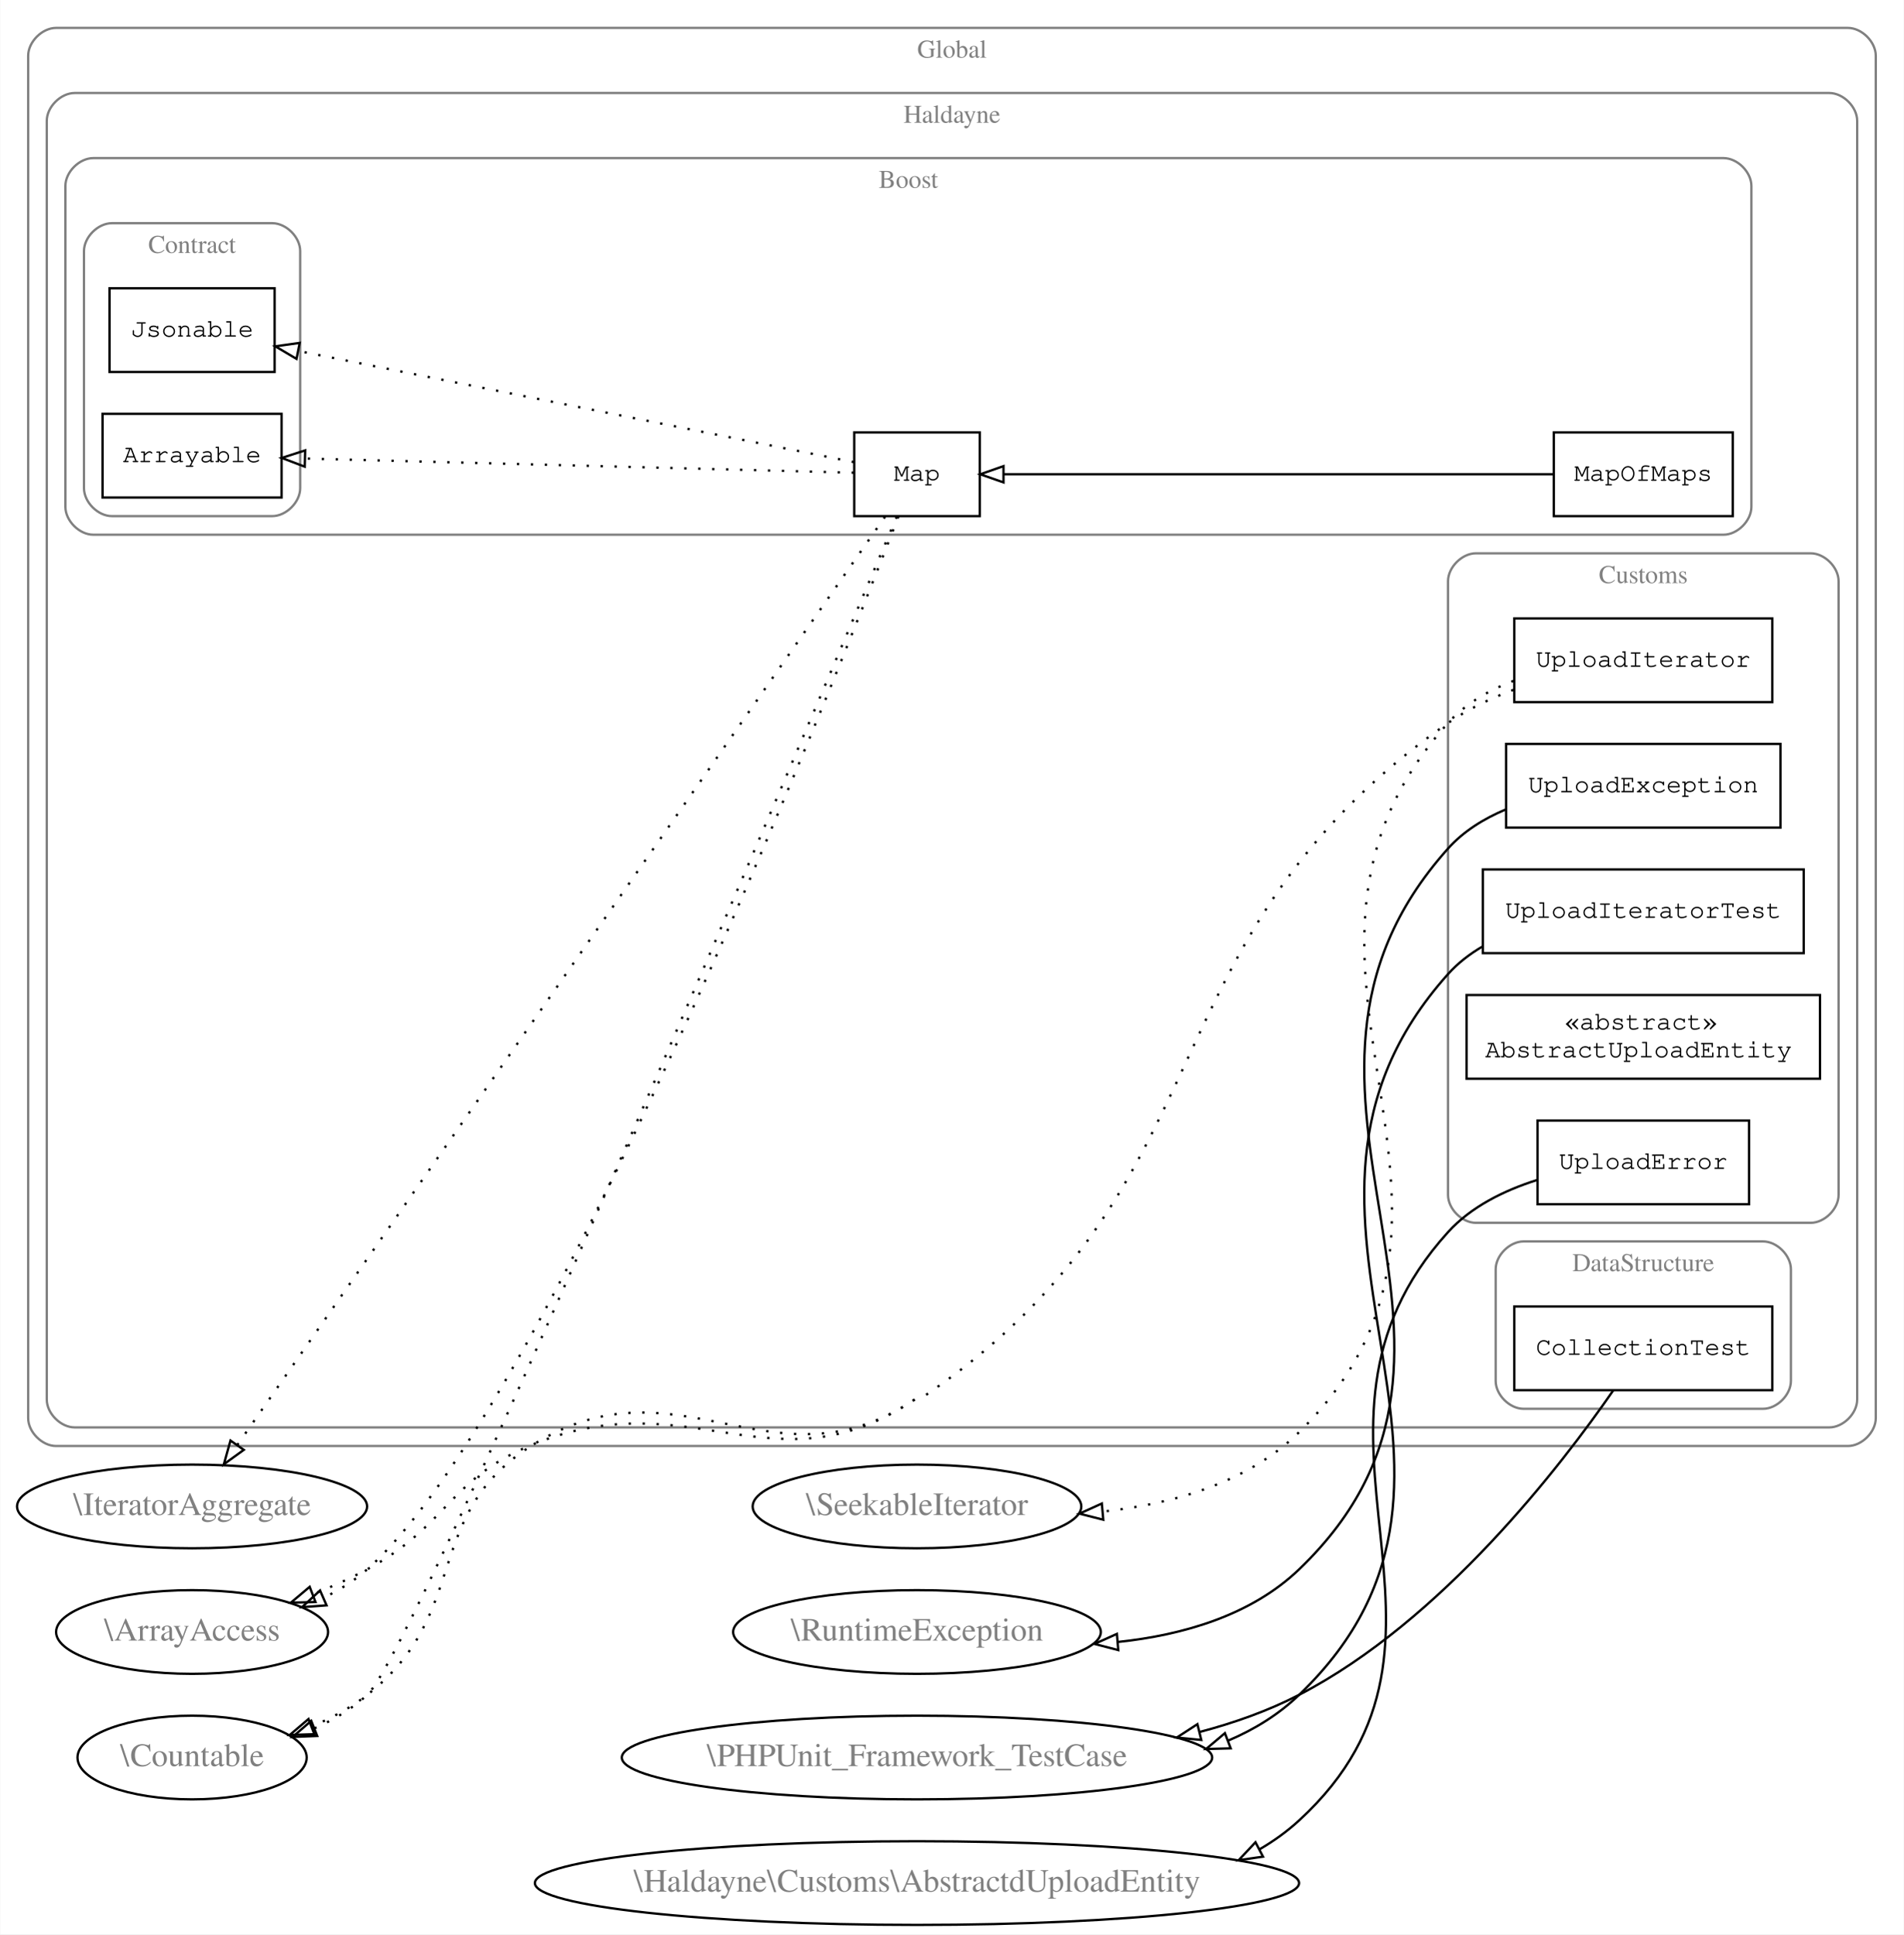
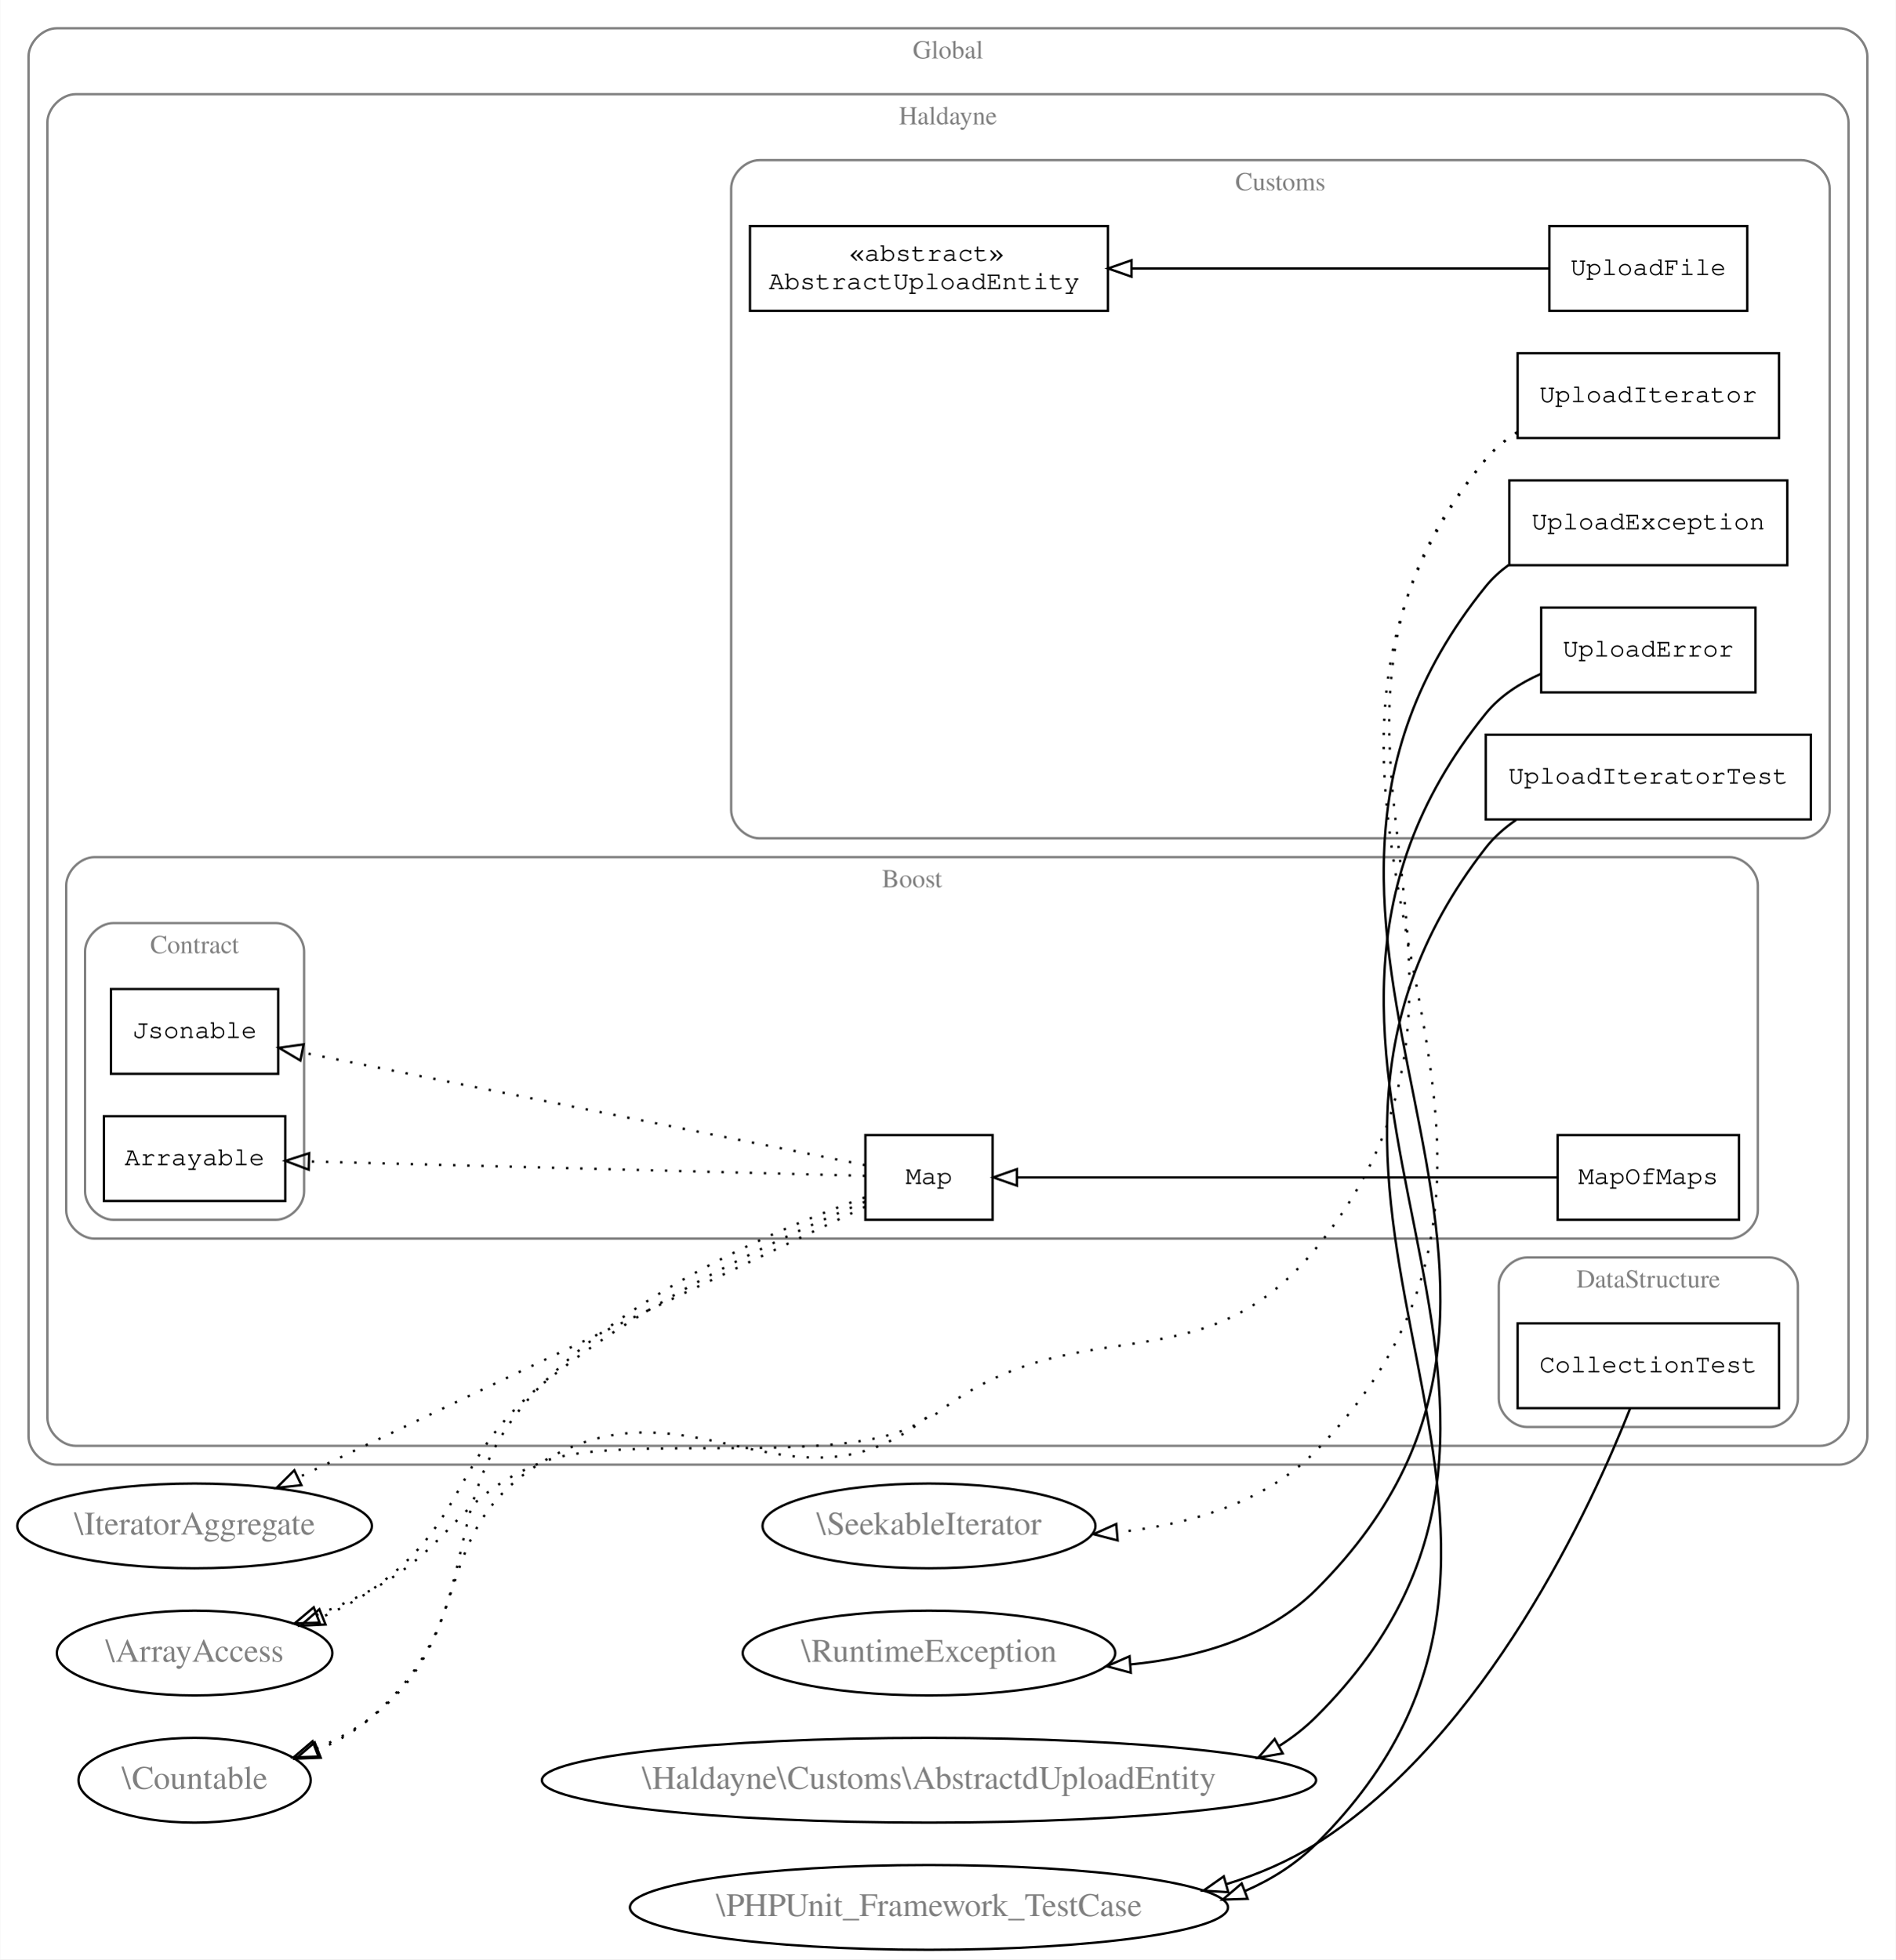
- <svg xmlns="http://www.w3.org/2000/svg" width="819pt" height="832pt" viewBox="0.00 0.00 818.76 832.00">
+ <svg xmlns="http://www.w3.org/2000/svg" width="805pt" height="832pt" viewBox="0.00 0.00 804.76 832.00">
  <g id="graph0" class="graph" transform="scale(1 1) rotate(0) translate(4 828)">
-     <polygon fill="white" stroke="none" points="-4,4 -4,-828 814.764,-828 814.764,4 -4,4" />
+     <polygon fill="white" stroke="none" points="-4,4 -4,-828 800.764,-828 800.764,4 -4,4" />
    <g id="clust1" class="cluster">
-       <path fill="none" stroke="gray" d="M20,-206C20,-206 790.764,-206 790.764,-206 796.764,-206 802.764,-212 802.764,-218 802.764,-218 802.764,-804 802.764,-804 802.764,-810 796.764,-816 790.764,-816 790.764,-816 20,-816 20,-816 14,-816 8,-810 8,-804 8,-804 8,-218 8,-218 8,-212 14,-206 20,-206" />
-       <text text-anchor="middle" x="405.382" y="-803.2" font-family="Times,serif" font-size="11.00" fill="gray">Global</text>
+       <path fill="none" stroke="gray" d="M20,-206C20,-206 776.764,-206 776.764,-206 782.764,-206 788.764,-212 788.764,-218 788.764,-218 788.764,-804 788.764,-804 788.764,-810 782.764,-816 776.764,-816 776.764,-816 20,-816 20,-816 14,-816 8,-810 8,-804 8,-804 8,-218 8,-218 8,-212 14,-206 20,-206" />
+       <text text-anchor="middle" x="398.382" y="-803.2" font-family="Times,serif" font-size="11.00" fill="gray">Global</text>
    </g>
    <g id="clust2" class="cluster">
-       <path fill="none" stroke="gray" d="M28,-214C28,-214 782.764,-214 782.764,-214 788.764,-214 794.764,-220 794.764,-226 794.764,-226 794.764,-776 794.764,-776 794.764,-782 788.764,-788 782.764,-788 782.764,-788 28,-788 28,-788 22,-788 16,-782 16,-776 16,-776 16,-226 16,-226 16,-220 22,-214 28,-214" />
-       <text text-anchor="middle" x="405.382" y="-775.2" font-family="Times,serif" font-size="11.00" fill="gray">Haldayne</text>
+       <path fill="none" stroke="gray" d="M28,-214C28,-214 768.764,-214 768.764,-214 774.764,-214 780.764,-220 780.764,-226 780.764,-226 780.764,-776 780.764,-776 780.764,-782 774.764,-788 768.764,-788 768.764,-788 28,-788 28,-788 22,-788 16,-782 16,-776 16,-776 16,-226 16,-226 16,-220 22,-214 28,-214" />
+       <text text-anchor="middle" x="398.382" y="-775.2" font-family="Times,serif" font-size="11.00" fill="gray">Haldayne</text>
    </g>
    <g id="clust3" class="cluster">
-       <path fill="none" stroke="gray" d="M630.764,-302C630.764,-302 774.764,-302 774.764,-302 780.764,-302 786.764,-308 786.764,-314 786.764,-314 786.764,-578 786.764,-578 786.764,-584 780.764,-590 774.764,-590 774.764,-590 630.764,-590 630.764,-590 624.764,-590 618.764,-584 618.764,-578 618.764,-578 618.764,-314 618.764,-314 618.764,-308 624.764,-302 630.764,-302" />
-       <text text-anchor="middle" x="702.764" y="-577.2" font-family="Times,serif" font-size="11.00" fill="gray">Customs</text>
+       <path fill="none" stroke="gray" d="M318.329,-472C318.329,-472 760.764,-472 760.764,-472 766.764,-472 772.764,-478 772.764,-484 772.764,-484 772.764,-748 772.764,-748 772.764,-754 766.764,-760 760.764,-760 760.764,-760 318.329,-760 318.329,-760 312.329,-760 306.329,-754 306.329,-748 306.329,-748 306.329,-484 306.329,-484 306.329,-478 312.329,-472 318.329,-472" />
+       <text text-anchor="middle" x="539.546" y="-747.2" font-family="Times,serif" font-size="11.00" fill="gray">Customs</text>
    </g>
    <g id="clust4" class="cluster">
-       <path fill="none" stroke="gray" d="M36,-598C36,-598 737.264,-598 737.264,-598 743.264,-598 749.264,-604 749.264,-610 749.264,-610 749.264,-748 749.264,-748 749.264,-754 743.264,-760 737.264,-760 737.264,-760 36,-760 36,-760 30,-760 24,-754 24,-748 24,-748 24,-610 24,-610 24,-604 30,-598 36,-598" />
-       <text text-anchor="middle" x="386.632" y="-747.2" font-family="Times,serif" font-size="11.00" fill="gray">Boost</text>
+       <path fill="none" stroke="gray" d="M36,-302C36,-302 730.264,-302 730.264,-302 736.264,-302 742.264,-308 742.264,-314 742.264,-314 742.264,-452 742.264,-452 742.264,-458 736.264,-464 730.264,-464 730.264,-464 36,-464 36,-464 30,-464 24,-458 24,-452 24,-452 24,-314 24,-314 24,-308 30,-302 36,-302" />
+       <text text-anchor="middle" x="383.132" y="-451.2" font-family="Times,serif" font-size="11.00" fill="gray">Boost</text>
    </g>
    <g id="clust5" class="cluster">
-       <path fill="none" stroke="gray" d="M44,-606C44,-606 113,-606 113,-606 119,-606 125,-612 125,-618 125,-618 125,-720 125,-720 125,-726 119,-732 113,-732 113,-732 44,-732 44,-732 38,-732 32,-726 32,-720 32,-720 32,-618 32,-618 32,-612 38,-606 44,-606" />
-       <text text-anchor="middle" x="78.5" y="-719.2" font-family="Times,serif" font-size="11.00" fill="gray">Contract</text>
+       <path fill="none" stroke="gray" d="M44,-310C44,-310 113,-310 113,-310 119,-310 125,-316 125,-322 125,-322 125,-424 125,-424 125,-430 119,-436 113,-436 113,-436 44,-436 44,-436 38,-436 32,-430 32,-424 32,-424 32,-322 32,-322 32,-316 38,-310 44,-310" />
+       <text text-anchor="middle" x="78.5" y="-423.2" font-family="Times,serif" font-size="11.00" fill="gray">Contract</text>
    </g>
    <g id="clust6" class="cluster">
-       <path fill="none" stroke="gray" d="M651.264,-222C651.264,-222 754.264,-222 754.264,-222 760.264,-222 766.264,-228 766.264,-234 766.264,-234 766.264,-282 766.264,-282 766.264,-288 760.264,-294 754.264,-294 754.264,-294 651.264,-294 651.264,-294 645.264,-294 639.264,-288 639.264,-282 639.264,-282 639.264,-234 639.264,-234 639.264,-228 645.264,-222 651.264,-222" />
-       <text text-anchor="middle" x="702.764" y="-281.2" font-family="Times,serif" font-size="11.00" fill="gray">DataStructure</text>
+       <path fill="none" stroke="gray" d="M644.264,-222C644.264,-222 747.264,-222 747.264,-222 753.264,-222 759.264,-228 759.264,-234 759.264,-234 759.264,-282 759.264,-282 759.264,-288 753.264,-294 747.264,-294 747.264,-294 644.264,-294 644.264,-294 638.264,-294 632.264,-288 632.264,-282 632.264,-282 632.264,-234 632.264,-234 632.264,-228 638.264,-222 644.264,-222" />
+       <text text-anchor="middle" x="695.764" y="-281.2" font-family="Times,serif" font-size="11.00" fill="gray">DataStructure</text>
    </g>
    <g id="node1" class="node">
-       <polygon fill="none" stroke="black" points="761.764,-508 643.764,-508 643.764,-472 761.764,-472 761.764,-508" />
-       <text text-anchor="middle" x="702.764" y="-487.2" font-family="Courier,monospace" font-size="11.00">UploadException</text>
+       <polygon fill="none" stroke="black" points="754.764,-624 636.764,-624 636.764,-588 754.764,-588 754.764,-624" />
+       <text text-anchor="middle" x="695.764" y="-603.2" font-family="Courier,monospace" font-size="11.00">UploadException</text>
    </g>
-     <g id="node11" class="node">
+     <g id="node12" class="node">
      <ellipse fill="none" stroke="black" cx="390.329" cy="-126" rx="79.087" ry="18" />
      <text text-anchor="middle" x="390.329" y="-122.3" font-family="Times,serif" font-size="14.00" fill="gray">\RuntimeException</text>
    </g>
    <g id="edge1" class="edge">
-       <path fill="none" stroke="black" d="M643.49,-479.775C634.18,-475.857 625.433,-470.453 618.764,-463 524.953,-358.161 656.205,-250.476 554.764,-153 534.171,-133.212 504.962,-124.714 476.92,-121.723" />
-       <polygon fill="none" stroke="black" points="476.918,-118.211 466.66,-120.86 476.331,-125.186 476.918,-118.211" />
+       <path fill="none" stroke="black" d="M636.481,-588.104C632.862,-585.473 629.56,-582.457 626.764,-579 506.005,-429.707 690.793,-288.526 554.764,-153 534.17,-132.483 504.359,-123.958 475.819,-121.155" />
+       <polygon fill="none" stroke="black" points="476.032,-117.661 465.795,-120.392 475.5,-124.641 476.032,-117.661" />
    </g>
    <g id="node2" class="node">
-       <polygon fill="none" stroke="black" points="771.764,-454 633.764,-454 633.764,-418 771.764,-418 771.764,-454" />
-       <text text-anchor="middle" x="702.764" y="-433.2" font-family="Courier,monospace" font-size="11.00">UploadIteratorTest</text>
+       <polygon fill="none" stroke="black" points="737.764,-732 653.764,-732 653.764,-696 737.764,-696 737.764,-732" />
+       <text text-anchor="middle" x="695.764" y="-711.2" font-family="Courier,monospace" font-size="11.00">UploadFile</text>
    </g>
-     <g id="node12" class="node">
-       <ellipse fill="none" stroke="black" cx="390.329" cy="-72" rx="126.978" ry="18" />
-       <text text-anchor="middle" x="390.329" y="-68.3" font-family="Times,serif" font-size="14.00" fill="gray">\PHPUnit_Framework_TestCase</text>
+     <g id="node5" class="node">
+       <polygon fill="none" stroke="black" points="466.329,-732 314.329,-732 314.329,-696 466.329,-696 466.329,-732" />
+       <text text-anchor="start" x="356.329" y="-717.2" font-family="Courier,monospace" font-size="11.00">«abstract»</text>
+       <text text-anchor="start" x="322.329" y="-705.2" font-family="Courier,monospace" font-size="11.00">AbstractUploadEntity</text>
    </g>
    <g id="edge2" class="edge">
-       <path fill="none" stroke="black" d="M633.63,-420.884C628.093,-417.656 623.008,-413.743 618.764,-409 524.953,-304.161 656.205,-196.476 554.764,-99 545.935,-90.516 535.521,-84.107 524.295,-79.318" />
-       <polygon fill="none" stroke="black" points="525.282,-75.948 514.691,-75.666 522.794,-82.491 525.282,-75.948" />
+       <path fill="none" stroke="black" d="M653.526,-714C608.278,-714 534.397,-714 476.573,-714" />
+       <polygon fill="none" stroke="black" points="476.341,-710.5 466.341,-714 476.341,-717.5 476.341,-710.5" />
    </g>
    <g id="node3" class="node">
-       <polygon fill="none" stroke="black" points="748.264,-346 657.264,-346 657.264,-310 748.264,-310 748.264,-346" />
-       <text text-anchor="middle" x="702.764" y="-325.2" font-family="Courier,monospace" font-size="11.00">UploadError</text>
+       <polygon fill="none" stroke="black" points="764.764,-516 626.764,-516 626.764,-480 764.764,-480 764.764,-516" />
+       <text text-anchor="middle" x="695.764" y="-495.2" font-family="Courier,monospace" font-size="11.00">UploadIteratorTest</text>
    </g>
    <g id="node13" class="node">
-       <ellipse fill="none" stroke="black" cx="390.329" cy="-18" rx="164.371" ry="18" />
-       <text text-anchor="middle" x="390.329" y="-14.3" font-family="Times,serif" font-size="14.00" fill="gray">\Haldayne\Customs\AbstractdUploadEntity</text>
+       <ellipse fill="none" stroke="black" cx="390.329" cy="-18" rx="126.978" ry="18" />
+       <text text-anchor="middle" x="390.329" y="-14.3" font-family="Times,serif" font-size="14.00" fill="gray">\PHPUnit_Framework_TestCase</text>
    </g>
    <g id="edge3" class="edge">
-       <path fill="none" stroke="black" d="M657.028,-320.407C643.073,-315.992 628.74,-309.017 618.764,-298 540.911,-212.025 640.152,-123.497 554.764,-45 549.572,-40.227 543.875,-36.121 537.817,-32.597" />
-       <polygon fill="none" stroke="black" points="539.186,-29.363 528.701,-27.842 535.948,-35.57 539.186,-29.363" />
+       <path fill="none" stroke="black" d="M639.603,-479.789C634.749,-476.477 630.333,-472.58 626.764,-468 509.547,-317.574 689.94,-179.519 554.764,-45 546.085,-36.363 535.771,-29.852 524.607,-24.998" />
+       <polygon fill="none" stroke="black" points="525.636,-21.644 515.047,-21.301 523.112,-28.172 525.636,-21.644" />
    </g>
    <g id="node4" class="node">
-       <polygon fill="none" stroke="black" points="778.764,-400 626.764,-400 626.764,-364 778.764,-364 778.764,-400" />
-       <text text-anchor="start" x="668.764" y="-385.2" font-family="Courier,monospace" font-size="11.00">«abstract»</text>
-       <text text-anchor="start" x="634.764" y="-373.2" font-family="Courier,monospace" font-size="11.00">AbstractUploadEntity</text>
-     </g>
-     <g id="node5" class="node">
-       <polygon fill="none" stroke="black" points="758.264,-562 647.264,-562 647.264,-526 758.264,-526 758.264,-562" />
-       <text text-anchor="middle" x="702.764" y="-541.2" font-family="Courier,monospace" font-size="11.00">UploadIterator</text>
+       <polygon fill="none" stroke="black" points="741.264,-570 650.264,-570 650.264,-534 741.264,-534 741.264,-570" />
+       <text text-anchor="middle" x="695.764" y="-549.2" font-family="Courier,monospace" font-size="11.00">UploadError</text>
    </g>
    <g id="node14" class="node">
+       <ellipse fill="none" stroke="black" cx="390.329" cy="-72" rx="164.371" ry="18" />
+       <text text-anchor="middle" x="390.329" y="-68.3" font-family="Times,serif" font-size="14.00" fill="gray">\Haldayne\Customs\AbstractdUploadEntity</text>
+     </g>
+     <g id="edge4" class="edge">
+       <path fill="none" stroke="black" d="M650.19,-541.858C641.295,-537.934 632.835,-532.506 626.764,-525 506.005,-375.707 690.793,-234.526 554.764,-99 550.018,-94.271 544.782,-90.18 539.185,-86.648" />
+       <polygon fill="none" stroke="black" points="540.543,-83.397 530.11,-81.549 537.113,-89.499 540.543,-83.397" />
+     </g>
+     <g id="node6" class="node">
+       <polygon fill="none" stroke="black" points="751.264,-678 640.264,-678 640.264,-642 751.264,-642 751.264,-678" />
+       <text text-anchor="middle" x="695.764" y="-657.2" font-family="Courier,monospace" font-size="11.00">UploadIterator</text>
+     </g>
+     <g id="node15" class="node">
      <ellipse fill="none" stroke="black" cx="78.5" cy="-126" rx="58.49" ry="18" />
      <text text-anchor="middle" x="78.5" y="-122.3" font-family="Times,serif" font-size="14.00" fill="gray">\ArrayAccess</text>
    </g>
-     <g id="edge4" class="edge">
-       <path fill="none" stroke="black" stroke-dasharray="1,5" d="M389.329,-226C328.584,-185.285 293.814,-234.098 225.893,-207 188.741,-192.177 189.076,-172.03 153.893,-153 146.51,-149.006 138.414,-145.381 130.365,-142.176" />
+     <g id="edge5" class="edge">
+       <path fill="none" stroke="black" stroke-dasharray="1,5" d="M389.329,-226C360.718,-203.233 259.854,-220.549 225.893,-207 188.741,-192.177 189.076,-172.03 153.893,-153 146.51,-149.006 138.414,-145.381 130.365,-142.176" />
      <polygon fill="none" stroke="black" points="131.576,-138.892 120.985,-138.609 129.088,-145.435 131.576,-138.892" />
    </g>
-     <g id="node15" class="node">
+     <g id="node16" class="node">
      <ellipse fill="none" stroke="black" cx="390.329" cy="-180" rx="70.688" ry="18" />
      <text text-anchor="middle" x="390.329" y="-176.3" font-family="Times,serif" font-size="14.00" fill="gray">\SeekableIterator</text>
    </g>
-     <g id="edge5" class="edge">
-       <path fill="none" stroke="black" stroke-dasharray="1,5" d="M646.919,-535.116C636.35,-531.12 626.255,-525.344 618.764,-517 526.236,-413.932 653.362,-309.277 554.764,-212 532.667,-190.199 500.358,-181.055 470.29,-177.787" />
-       <polygon fill="none" stroke="black" points="470.466,-174.289 460.196,-176.895 469.849,-181.262 470.466,-174.289" />
+     <g id="edge6" class="edge">
+       <path fill="none" stroke="black" stroke-dasharray="1,5" d="M639.989,-644.466C634.996,-641.319 630.443,-637.539 626.764,-633 507.239,-485.527 687.374,-347.827 554.764,-212 532.988,-189.696 500.567,-180.502 470.328,-177.333" />
+       <polygon fill="none" stroke="black" points="470.434,-173.829 460.176,-176.479 469.847,-180.805 470.434,-173.829" />
    </g>
-     <g id="node16" class="node">
+     <g id="node17" class="node">
      <ellipse fill="none" stroke="black" cx="78.5" cy="-72" rx="49.291" ry="18" />
      <text text-anchor="middle" x="78.5" y="-68.3" font-family="Times,serif" font-size="14.00" fill="gray">\Countable</text>
    </g>
-     <g id="edge6" class="edge">
-       <path fill="none" stroke="black" stroke-dasharray="1,5" d="M646.877,-531.266C637.017,-527.587 627.204,-522.911 618.764,-517 484.31,-422.837 527.681,-317.393 391.329,-226" />
-       <path fill="none" stroke="black" stroke-dasharray="1,5" d="M389.329,-226C328.584,-185.285 288.264,-245.177 225.893,-207 176.69,-176.883 199.273,-134.619 153.893,-99 146.826,-93.453 138.515,-88.978 130.057,-85.389" />
+     <g id="edge7" class="edge">
+       <path fill="none" stroke="black" stroke-dasharray="1,5" d="M640.181,-644.306C635.152,-641.19 630.538,-637.46 626.764,-633 528.393,-516.746 650.968,-416.054 554.764,-298 504.622,-236.469 453.438,-275.424 391.329,-226" />
+       <path fill="none" stroke="black" stroke-dasharray="1,5" d="M389.329,-226C332.108,-180.466 288.264,-245.177 225.893,-207 176.69,-176.883 199.273,-134.619 153.893,-99 146.826,-93.453 138.515,-88.978 130.057,-85.389" />
      <polygon fill="none" stroke="black" points="131.094,-82.037 120.504,-81.704 128.574,-88.569 131.094,-82.037" />
    </g>
-     <g id="node6" class="node">
-       <polygon fill="none" stroke="black" points="117,-650 40,-650 40,-614 117,-614 117,-650" />
-       <text text-anchor="middle" x="78.5" y="-629.2" font-family="Courier,monospace" font-size="11.00">Arrayable</text>
-     </g>
    <g id="node7" class="node">
-       <polygon fill="none" stroke="black" points="114,-704 43,-704 43,-668 114,-668 114,-704" />
-       <text text-anchor="middle" x="78.5" y="-683.2" font-family="Courier,monospace" font-size="11.00">Jsonable</text>
+       <polygon fill="none" stroke="black" points="117,-354 40,-354 40,-318 117,-318 117,-354" />
+       <text text-anchor="middle" x="78.5" y="-333.2" font-family="Courier,monospace" font-size="11.00">Arrayable</text>
    </g>
    <g id="node8" class="node">
-       <polygon fill="none" stroke="black" points="417.329,-642 363.329,-642 363.329,-606 417.329,-606 417.329,-642" />
-       <text text-anchor="middle" x="390.329" y="-621.2" font-family="Courier,monospace" font-size="11.00">Map</text>
+       <polygon fill="none" stroke="black" points="114,-408 43,-408 43,-372 114,-372 114,-408" />
+       <text text-anchor="middle" x="78.5" y="-387.2" font-family="Courier,monospace" font-size="11.00">Jsonable</text>
+     </g>
+     <g id="node9" class="node">
+       <polygon fill="none" stroke="black" points="417.329,-346 363.329,-346 363.329,-310 417.329,-310 417.329,-346" />
+       <text text-anchor="middle" x="390.329" y="-325.2" font-family="Courier,monospace" font-size="11.00">Map</text>
+     </g>
+     <g id="edge10" class="edge">
+       <path fill="none" stroke="black" stroke-dasharray="1,5" d="M363.18,-328.675C311.042,-330.021 193.476,-333.057 127.223,-334.768" />
+       <polygon fill="none" stroke="black" points="126.955,-331.273 117.048,-335.03 127.135,-338.271 126.955,-331.273" />
+     </g>
+     <g id="edge11" class="edge">
+       <path fill="none" stroke="black" stroke-dasharray="1,5" d="M363.18,-333.233C310.28,-343.818 190.027,-367.882 124.353,-381.025" />
+       <polygon fill="none" stroke="black" points="123.418,-377.642 114.3,-383.036 124.792,-384.506 123.418,-377.642" />
+     </g>
+     <g id="edge12" class="edge">
+       <path fill="none" stroke="black" stroke-dasharray="1,5" d="M363.113,-317.64C329.176,-303.428 269.257,-275.549 225.893,-240 187.078,-208.18 194.922,-181.909 153.893,-153 147.496,-148.493 140.264,-144.655 132.884,-141.411" />
+       <polygon fill="none" stroke="black" points="134.092,-138.124 123.509,-137.615 131.464,-144.612 134.092,-138.124" />
    </g>
    <g id="edge9" class="edge">
-       <path fill="none" stroke="black" stroke-dasharray="1,5" d="M363.18,-624.675C311.042,-626.021 193.476,-629.057 127.223,-630.768" />
-       <polygon fill="none" stroke="black" points="126.955,-627.273 117.048,-631.03 127.135,-634.271 126.955,-627.273" />
+       <path fill="none" stroke="black" stroke-dasharray="1,5" d="M363.043,-319.467C327.933,-306.931 265.559,-280.54 225.893,-240 176.684,-189.706 206.635,-145.577 153.893,-99 147.234,-93.119 139.192,-88.486 130.891,-84.846" />
+       <polygon fill="none" stroke="black" points="132.056,-81.544 121.469,-81.145 129.497,-88.059 132.056,-81.544" />
    </g>
-     <g id="edge10" class="edge">
-       <path fill="none" stroke="black" stroke-dasharray="1,5" d="M363.18,-629.233C310.28,-639.818 190.027,-663.882 124.353,-677.025" />
-       <polygon fill="none" stroke="black" points="123.418,-673.642 114.3,-679.036 124.792,-680.506 123.418,-673.642" />
-     </g>
-     <g id="edge11" class="edge">
-       <path fill="none" stroke="black" stroke-dasharray="1,5" d="M382.395,-605.918C352.165,-527.877 230.005,-220.8 153.893,-153 148.392,-148.099 141.931,-144.067 135.153,-140.754" />
-       <polygon fill="none" stroke="black" points="136.342,-137.454 125.776,-136.669 133.546,-143.872 136.342,-137.454" />
-     </g>
-     <g id="edge8" class="edge">
-       <path fill="none" stroke="black" stroke-dasharray="1,5" d="M381.623,-605.76C343.341,-515.287 174.635,-118.272 153.893,-99 147.385,-92.952 139.417,-88.237 131.144,-84.567" />
-       <polygon fill="none" stroke="black" points="132.321,-81.269 121.734,-80.853 129.75,-87.78 132.321,-81.269" />
-     </g>
-     <g id="node17" class="node">
+     <g id="node18" class="node">
      <ellipse fill="none" stroke="black" cx="78.5" cy="-180" rx="75.287" ry="18" />
      <text text-anchor="middle" x="78.5" y="-176.3" font-family="Times,serif" font-size="14.00" fill="gray">\IteratorAggregate</text>
    </g>
-     <g id="edge12" class="edge">
-       <path fill="none" stroke="black" stroke-dasharray="1,5" d="M376.605,-605.767C328.154,-536.334 155.041,-288.254 97.928,-206.408" />
-       <polygon fill="none" stroke="black" points="100.751,-204.338 92.158,-198.14 95.011,-208.344 100.751,-204.338" />
-     </g>
-     <g id="node9" class="node">
-       <polygon fill="none" stroke="black" points="741.264,-642 664.264,-642 664.264,-606 741.264,-606 741.264,-642" />
-       <text text-anchor="middle" x="702.764" y="-621.2" font-family="Courier,monospace" font-size="11.00">MapOfMaps</text>
-     </g>
    <g id="edge13" class="edge">
-       <path fill="none" stroke="black" d="M664.009,-624C603.798,-624 486.797,-624 427.56,-624" />
-       <polygon fill="none" stroke="black" points="427.54,-620.5 417.54,-624 427.54,-627.5 427.54,-620.5" />
+       <path fill="none" stroke="black" stroke-dasharray="1,5" d="M363.18,-315.509C309.784,-290.003 187.767,-231.717 122.521,-200.55" />
+       <polygon fill="none" stroke="black" points="123.853,-197.308 113.321,-196.156 120.836,-203.624 123.853,-197.308" />
    </g>
    <g id="node10" class="node">
-       <polygon fill="none" stroke="black" points="758.264,-266 647.264,-266 647.264,-230 758.264,-230 758.264,-266" />
-       <text text-anchor="middle" x="702.764" y="-245.2" font-family="Courier,monospace" font-size="11.00">CollectionTest</text>
+       <polygon fill="none" stroke="black" points="734.264,-346 657.264,-346 657.264,-310 734.264,-310 734.264,-346" />
+       <text text-anchor="middle" x="695.764" y="-325.2" font-family="Courier,monospace" font-size="11.00">MapOfMaps</text>
    </g>
-     <g id="edge7" class="edge">
-       <path fill="none" stroke="black" d="M689.891,-229.982C667.619,-197.801 616.232,-130.84 554.764,-99 541.462,-92.11 526.807,-86.906 511.9,-82.987" />
-       <polygon fill="none" stroke="black" points="512.624,-79.561 502.079,-80.592 510.965,-86.362 512.624,-79.561" />
+     <g id="edge14" class="edge">
+       <path fill="none" stroke="black" d="M657.253,-328C598.589,-328 485.853,-328 427.822,-328" />
+       <polygon fill="none" stroke="black" points="427.648,-324.5 417.648,-328 427.648,-331.5 427.648,-324.5" />
+     </g>
+     <g id="node11" class="node">
+       <polygon fill="none" stroke="black" points="751.264,-266 640.264,-266 640.264,-230 751.264,-230 751.264,-266" />
+       <text text-anchor="middle" x="695.764" y="-245.2" font-family="Courier,monospace" font-size="11.00">CollectionTest</text>
+     </g>
+     <g id="edge8" class="edge">
+       <path fill="none" stroke="black" d="M688.097,-229.998C672.068,-189.461 627.244,-90.987 554.764,-45 543.137,-37.623 530.143,-32.061 516.699,-27.893" />
+       <polygon fill="none" stroke="black" points="517.419,-24.46 506.843,-25.099 515.509,-31.194 517.419,-24.46" />
    </g>
  </g>
</svg>
